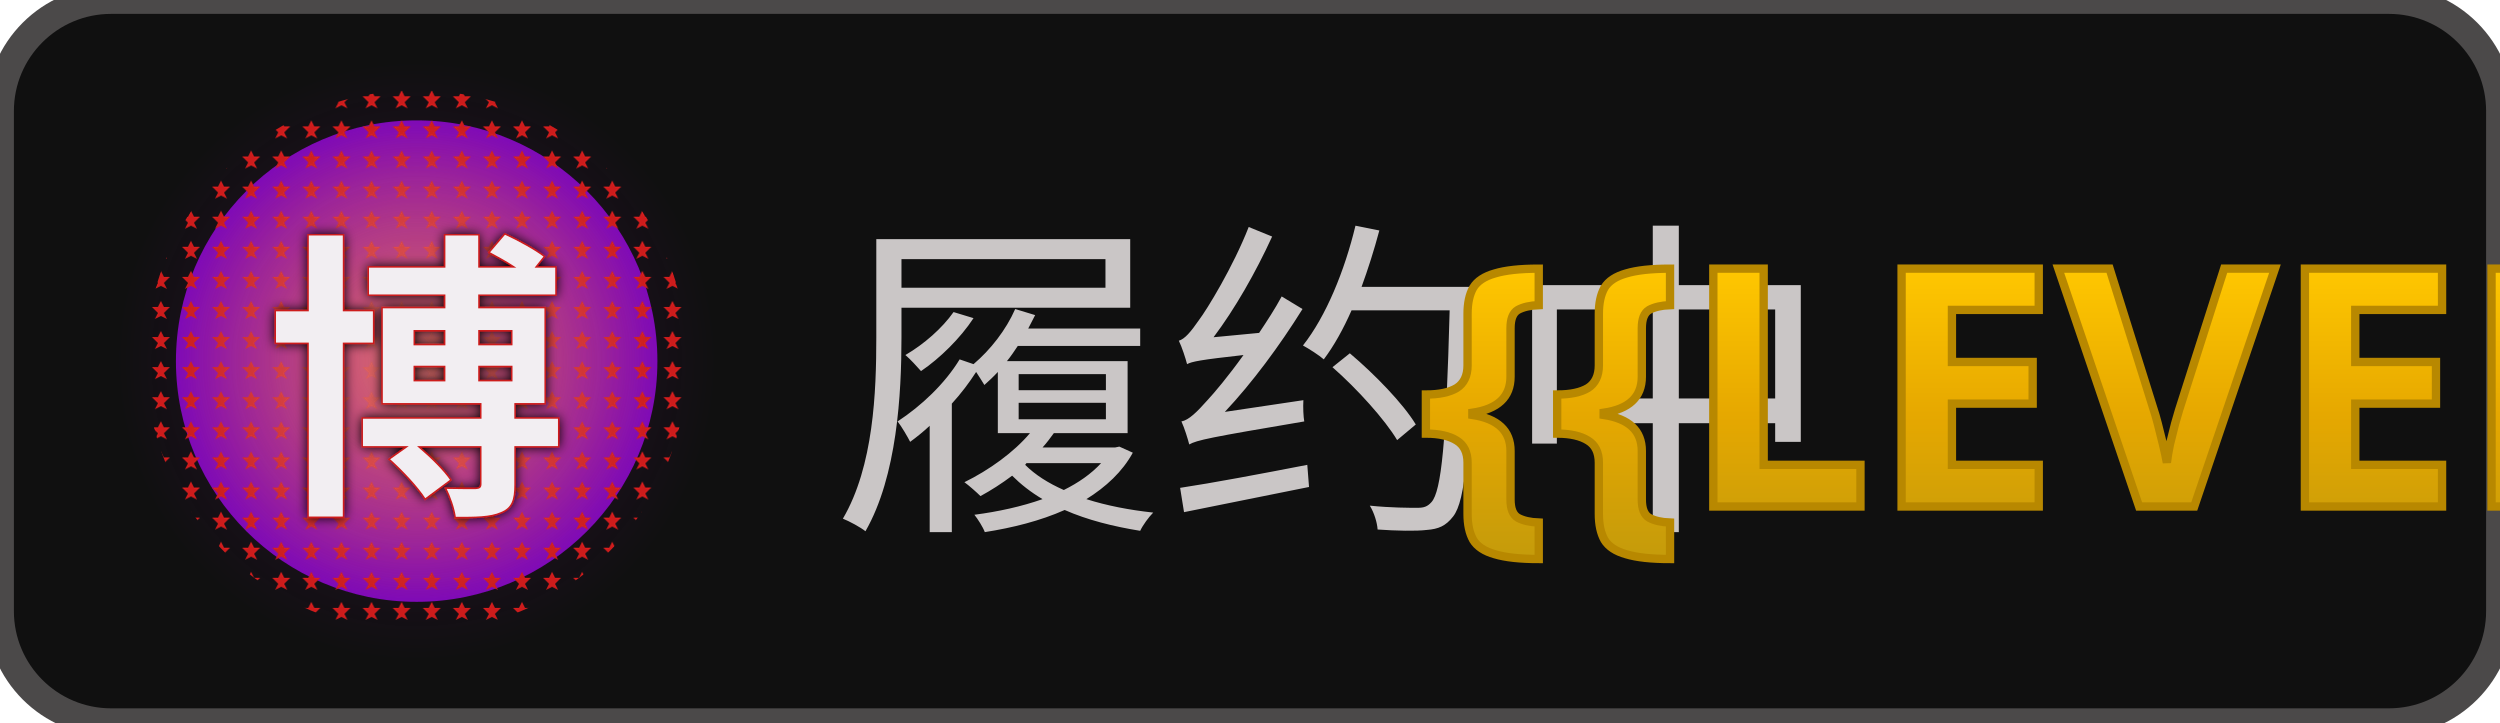
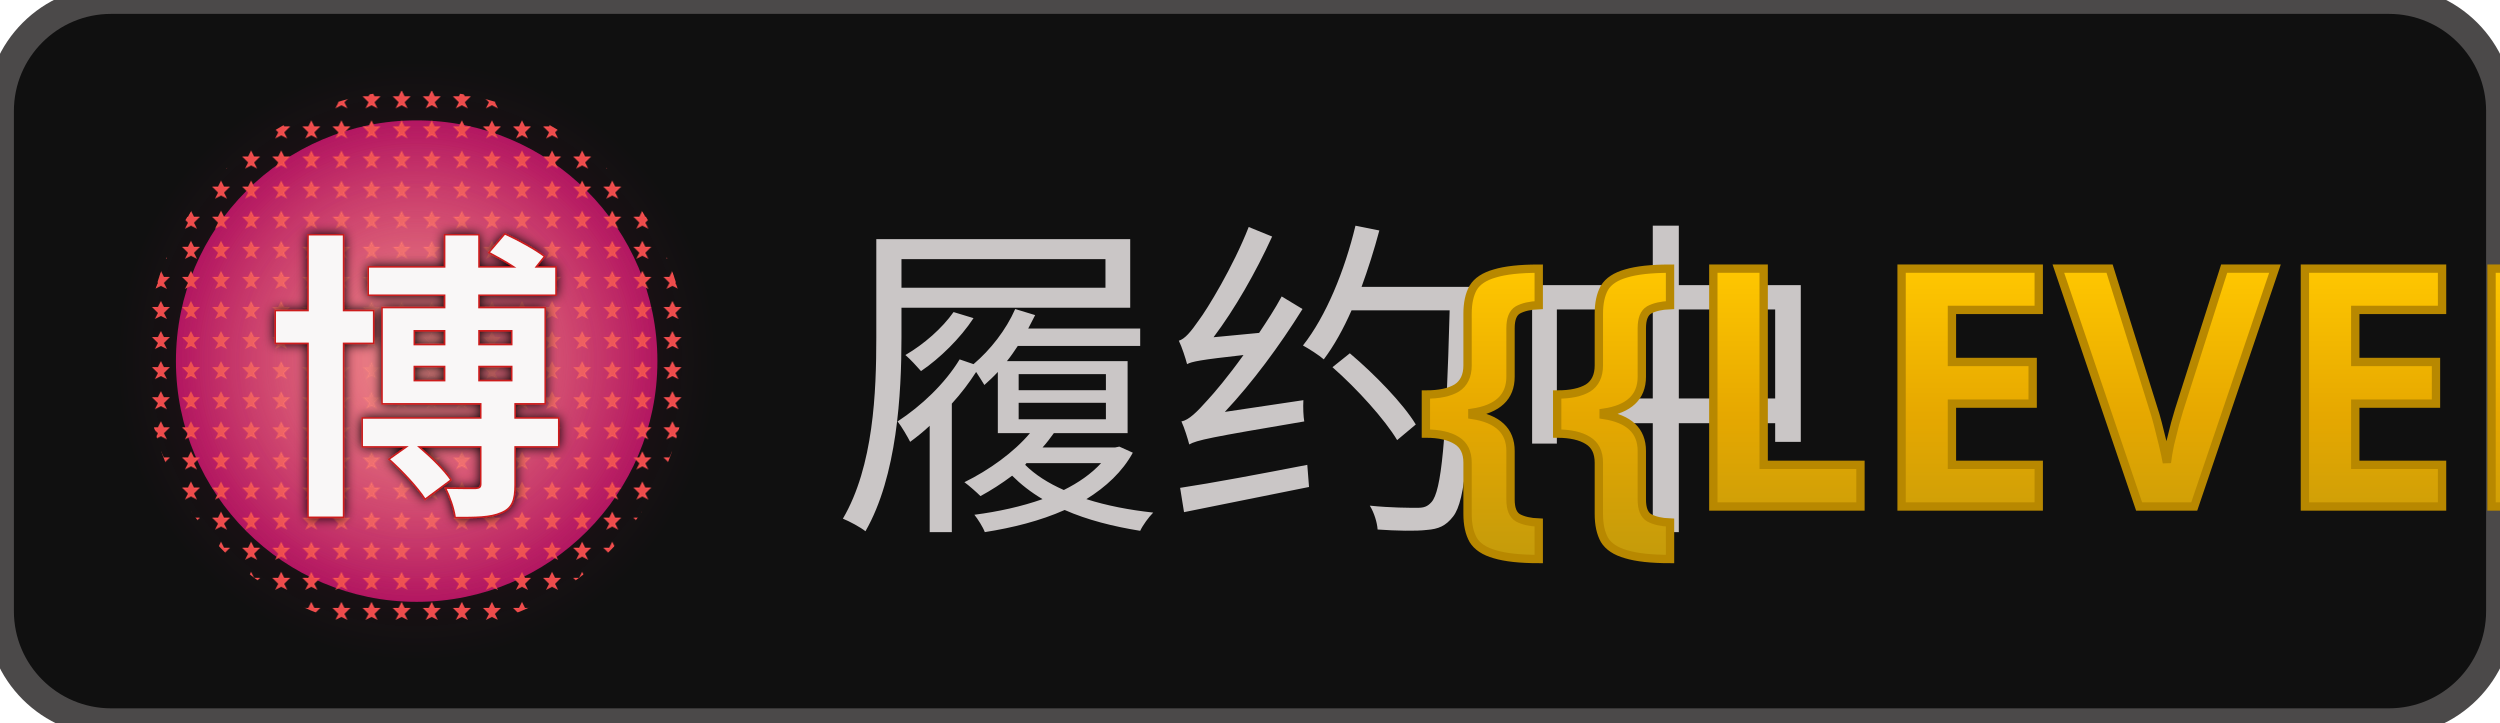
<svg xmlns="http://www.w3.org/2000/svg" width="90" height="26" viewBox="0 0 90 26">
  <rect x="0" y="0" width="90" height="26" rx="4" ry="4" fill="#101010ff" stroke="#4b4949ff" />
  <svg x="2" y="0" width="26" height="26" viewBox="0 0 240 240">
    <defs>
      <radialGradient id="goldGradient" cx="50%" cy="50%" r="50%">
-         <stop offset="0%" stop-color="rgba(205, 28, 28, 1)" />
-         <stop offset="100%" stop-color="rgba(126, 9, 184, 1)" />
+         <stop offset="0%" stop-color="rgba(237, 76, 76, 1)" />
+         <stop offset="100%" stop-color="rgba(178, 21, 97, 1)" />
      </radialGradient>
      <radialGradient id="outerGlow" cx="50%" cy="50%" r="50%">
-         <stop offset="0%" stop-color="rgba(205, 28, 28, 1)" stop-opacity="0.25" />
-         <stop offset="100%" stop-color="rgba(126, 9, 184, 1)" stop-opacity="0" />
+         <stop offset="0%" stop-color="rgba(237, 76, 76, 1)" stop-opacity="0.25" />
+         <stop offset="100%" stop-color="rgba(178, 21, 97, 1)" stop-opacity="0" />
      </radialGradient>
      <pattern id="ringPattern" x="0" y="0" width="10" height="10" patternUnits="userSpaceOnUse">
-         <path d="M5 0 L6 2 L8 2 L6 4 L7 6 L5 5 L3 6 L4 4 L2 2 L4 2 Z" fill="rgba(205, 28, 28, 1)" />
+         <path d="M5 0 L6 2 L8 2 L6 4 L7 6 L5 5 L3 6 L4 4 L2 2 L4 2 Z" fill="rgba(237, 76, 76, 1)" />
      </pattern>
      <radialGradient id="shine" cx="50%" cy="50%" r="50%">
        <stop offset="0%" stop-color="#f4efefff" stop-opacity="0.4" />
        <stop offset="100%" stop-color="#f5f1f1ff" stop-opacity="0" />
      </radialGradient>
      <filter id="textGlow" x="-50%" y="-50%" width="200%" height="200%">
        <feGaussianBlur in="SourceAlpha" stdDeviation="2" result="blur" />
        <feMerge>
          <feMergeNode in="blur" />
          <feMergeNode in="SourceGraphic" />
        </feMerge>
      </filter>
      <linearGradient id="goldGradientL1" x1="0%" y1="0%" x2="0%" y2="100%">
        <stop offset="0%" stop-color="#FFC700" />
        <stop offset="50%" stop-color="#E6A800" />
        <stop offset="100%" stop-color="#C49B0B" />
      </linearGradient>
    </defs>
    <circle cx="120" cy="120" r="80" fill="url(#goldGradient)" />
    <circle cx="120" cy="120" r="100" fill="url(#outerGlow)" />
    <circle cx="120" cy="120" r="90" fill="url(#ringPattern)">
      <animateTransform attributeName="transform" type="rotate" from="0 120 120" to="360 120 120" dur="20s" repeatCount="indefinite" />
    </circle>
-     <g fill="#c822b0">
+     <g fill="rgba(178, 21, 97, 1)">
        </g>
    <circle cx="120" cy="120" r="80" fill="url(#shine)">
      <animateTransform attributeName="transform" type="rotate" from="0 120 120" to="360 120 120" dur="40s" repeatCount="indefinite" />
    </circle>
-     <text x="120" y="128" text-anchor="middle" dominant-baseline="middle" font-family="微软雅黑, sans-serif" font-weight="bold" fill="#f2eef2ff" stroke="rgba(205, 28, 28, 1)" stroke-width="0.5" filter="url(#textGlow)" font-size="100">
+     <text x="120" y="128" text-anchor="middle" dominant-baseline="middle" font-family="微软雅黑, sans-serif" font-weight="bold" fill="#f9f7f7ff" stroke="rgba(205, 28, 28, 1)" stroke-width="0.5" filter="url(#textGlow)" font-size="100">
            博
        </text>
  </svg>
  <text x="48" y="14" text-anchor="middle" dominant-baseline="middle" font-family="微软雅黑, sans-serif" font-size="12" fill="#cac6c6ff">
        履约中
    </text>
  <text x="78" y="14" text-anchor="middle" dominant-baseline="middle" font-family="微软雅黑, sans-serif" font-weight="bold" font-size="12" fill="url(#goldGradientL1)" stroke="#B88800" stroke-width="0.3">
        {{LEVEL}}
    </text>
</svg>
